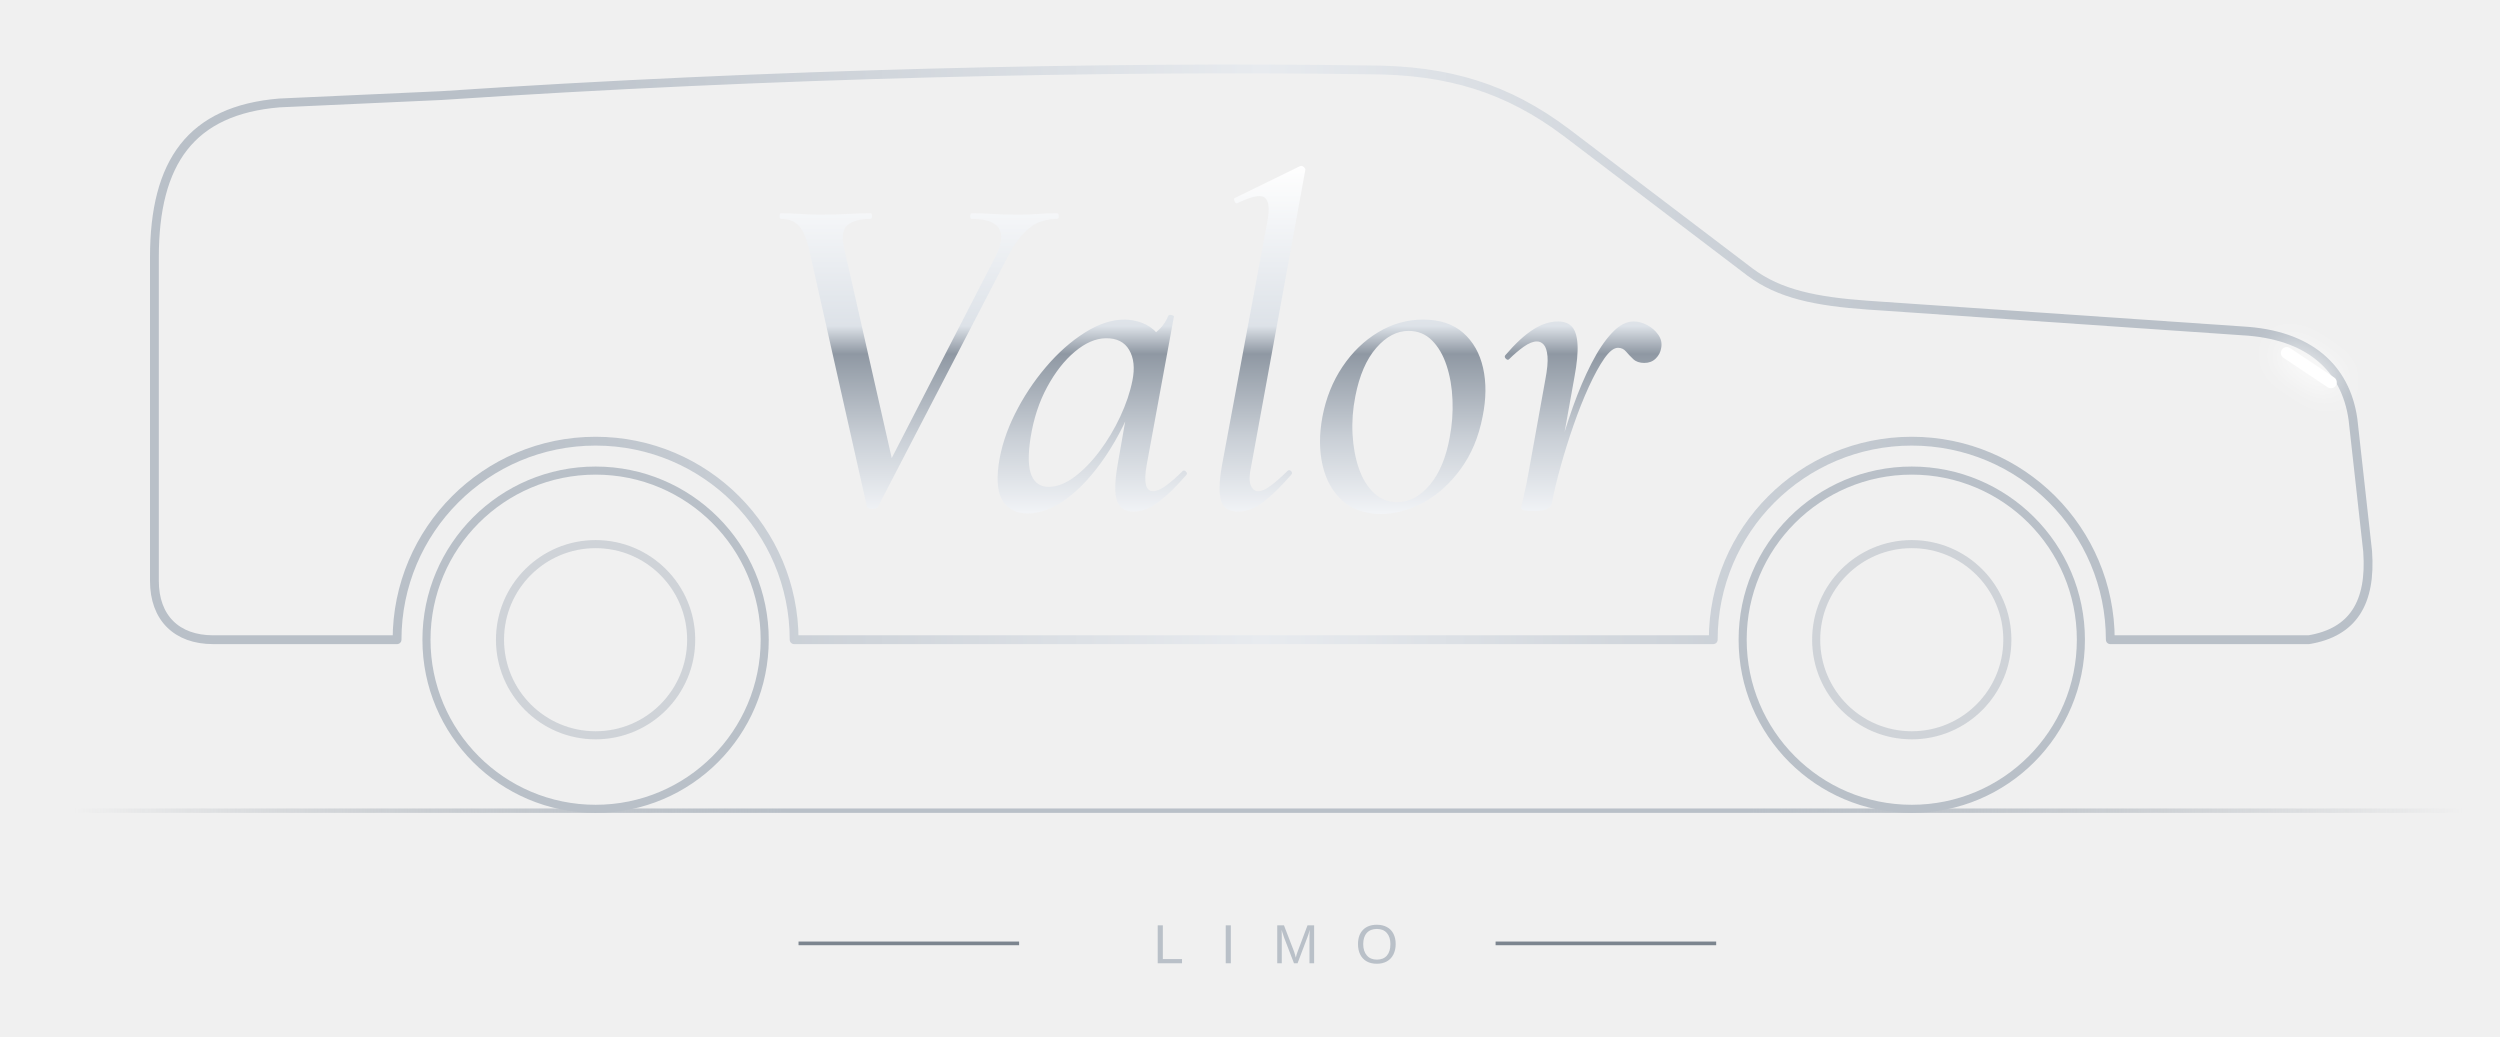
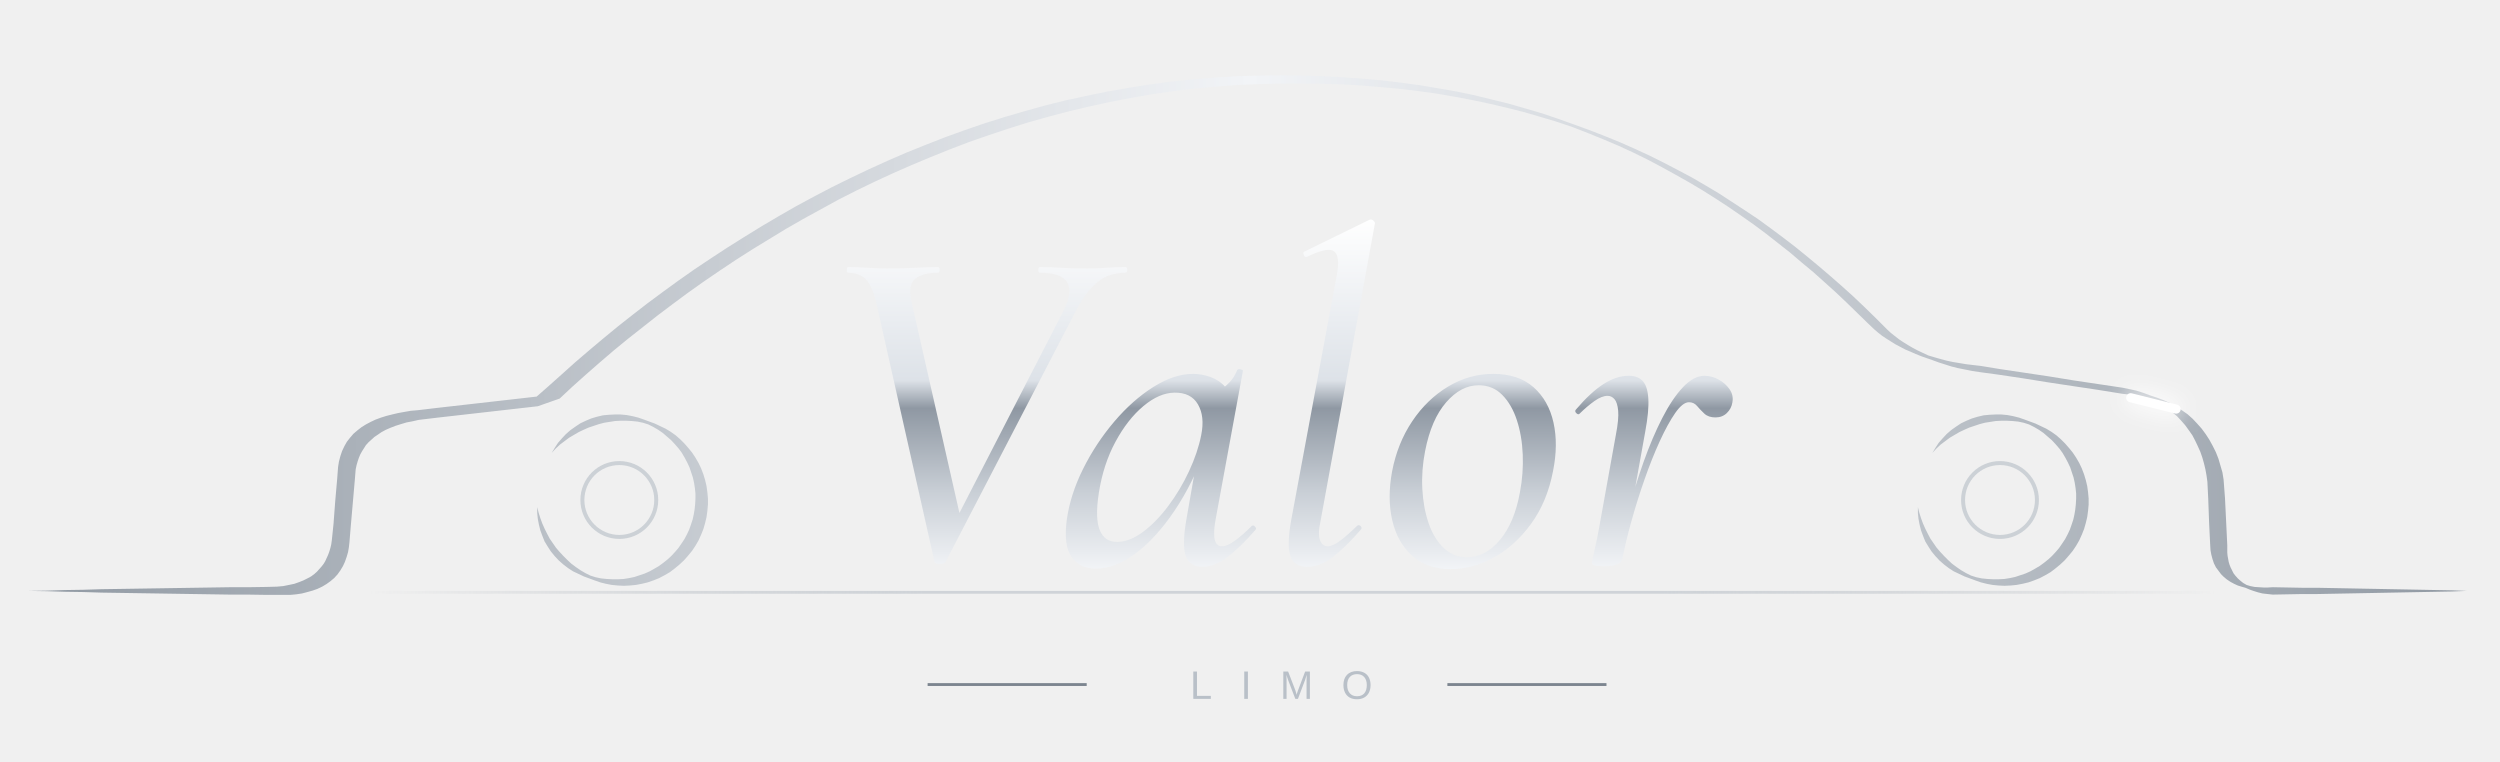
- <svg xmlns="http://www.w3.org/2000/svg" viewBox="120 80 680 282" width="680" height="282" role="img" aria-label="Valor Limo">
+ <svg xmlns="http://www.w3.org/2000/svg" viewBox="40 92 880 268" width="880" height="268" role="img" aria-label="Valor Limo">
  <defs>
    <linearGradient id="vl-chrome" x1="0" y1="0" x2="0" y2="1">
      <stop offset="0" stop-color="#FFFFFF" />
      <stop offset="0.46" stop-color="#DDE2E8" />
      <stop offset="0.54" stop-color="#8F98A3" />
      <stop offset="0.78" stop-color="#C9CFD6" />
      <stop offset="1" stop-color="#F2F4F7" />
    </linearGradient>
-     <linearGradient id="vl-line" gradientUnits="userSpaceOnUse" x1="160" y1="0" x2="766" y2="0">
-       <stop offset="0" stop-color="#B9C0C8" stop-opacity="1" />
+     <linearGradient id="vl-silver" gradientUnits="userSpaceOnUse" x1="40" y1="0" x2="920" y2="0">
+       <stop offset="0" stop-color="#8E97A1" />
+       <stop offset="0.5" stop-color="#F2F4F7" />
+       <stop offset="1" stop-color="#8E97A1" />
+     </linearGradient>
+     <linearGradient id="vl-line" gradientUnits="userSpaceOnUse" x1="0" y1="0" x2="300" y2="0">
+       <stop offset="0" stop-color="#B9C0C8" stop-opacity="0" />
      <stop offset="0.16" stop-color="#B9C0C8" />
      <stop offset="0.5" stop-color="#E8EBEF" />
      <stop offset="0.84" stop-color="#B9C0C8" />
-       <stop offset="1" stop-color="#B9C0C8" stop-opacity="1" />
+       <stop offset="1" stop-color="#B9C0C8" stop-opacity="0" />
    </linearGradient>
-     <linearGradient id="vl-road" gradientUnits="userSpaceOnUse" x1="140" y1="0" x2="790" y2="0">
+     <linearGradient id="vl-road" gradientUnits="userSpaceOnUse" x1="170" y1="0" x2="820" y2="0">
      <stop offset="0" stop-color="#8E97A1" stop-opacity="0" />
-       <stop offset="0.3" stop-color="#B9C0C8" />
-       <stop offset="0.7" stop-color="#B9C0C8" />
+       <stop offset="0.3" stop-color="#B9C0C8" stop-opacity="0.6" />
+       <stop offset="0.7" stop-color="#B9C0C8" stop-opacity="0.6" />
      <stop offset="1" stop-color="#8E97A1" stop-opacity="0" />
    </linearGradient>
    <linearGradient id="vl-sheen" gradientUnits="userSpaceOnUse" x1="-200" y1="0" x2="0" y2="0">
      <stop offset="0" stop-color="#FFFFFF" stop-opacity="0" />
      <stop offset="0.5" stop-color="#FFFFFF" stop-opacity="0.95" />
      <stop offset="1" stop-color="#FFFFFF" stop-opacity="0" />
-       <animateTransform attributeName="gradientTransform" type="translate" values="0 0;1000 0;1000 0" keyTimes="0;0.55;1" dur="6s" repeatCount="indefinite" />
+       <animateTransform attributeName="gradientTransform" type="translate" values="0 0;1200 0;1200 0" keyTimes="0;0.55;1" dur="6s" repeatCount="indefinite" />
    </linearGradient>
    <filter id="vl-glow" x="-200%" y="-200%" width="500%" height="500%">
      <feGaussianBlur stdDeviation="4" result="b" />
      <feMerge>
        <feMergeNode in="b" />
        <feMergeNode in="b" />
        <feMergeNode in="SourceGraphic" />
      </feMerge>
    </filter>
    <filter id="vl-soft" x="-20%" y="-200%" width="140%" height="500%">
      <feGaussianBlur stdDeviation="2.2" />
    </filter>
-     <path id="vl-trace" pathLength="1000" d="M178 254 C168 254 162 248 162 238 L162 150 C162 124 172 110 196 108 L240 106 C330 100 420 98 492 99 C514 99 530 104 546 116 L596 154 C604 160 614 162 628 163 L730 170 C748 171 758 180 760 194 L764 230 C765 244 760 252 748 254 L694 254 A54 54 0 0 0 586 254 L336 254 A54 54 0 0 0 228 254 Z" />
-     <g id="vl-car">
-       <circle pathLength="1" cx="282" cy="254" r="46" transform="rotate(-90 282 254)" />
-       <circle pathLength="1" cx="282" cy="254" r="26" transform="rotate(-90 282 254)" stroke-opacity=".6" />
-       <circle pathLength="1" cx="640" cy="254" r="46" transform="rotate(-90 640 254)" />
-       <circle pathLength="1" cx="640" cy="254" r="26" transform="rotate(-90 640 254)" stroke-opacity=".6" />
+     <path id="vl-trace" pathLength="1000" d="M50 300 H136 C152 300 159 293 160 282 L162 258 C163 246 172 240 188 238 L232 233 C292 176 382 122 486 120 C586 118 650 156 700 206 C708 214 720 220 738 222 L790 230 C808 233 818 246 820 262 L821 284 C821 294 828 300 840 300 H910" />
+     <path id="vl-body" d="M50 300L56.5 300.1L62.9 300.3L69.3 300.4L75.8 300.6L82.3 300.7L88.7 300.8L95.2 300.9L101.6 301L108 301.1L114.5 301.2L121 301.3L127.4 301.3L133.8 301.4L137.6 301.4L139.9 301.4L142.2 301.4L144.3 301.2L146.3 300.9L148.2 300.4L150 299.9L151.7 299.3L153.4 298.5L154.9 297.6L156.3 296.6L157.6 295.5L158.8 294.2L159.8 292.8L160.7 291.3L161.4 289.8L162 288.1L162.5 286.4L162.8 284.7L163 282.9L163.5 276.9L164.2 268.9L164.9 260.9L165.2 257.2L165.5 255.8L165.9 254.4L166.3 253.2L166.8 252L167.4 250.9L168.1 249.8L168.8 248.7L169.7 247.7L170.7 246.8L171.8 245.8L173 245L174.3 244.1L175.8 243.3L177.4 242.6L179.2 241.9L181.1 241.3L183.1 240.7L185.2 240.3L187.4 239.8L194.1 239L202.9 238L211.7 237L220.5 236L229.3 235L237 232.3L241.6 228L246.3 223.8L251.1 219.6L256 215.4L261 211.3L266.2 207.2L271.4 203.1L276.7 199.1L282.1 195.1L287.6 191.2L293.3 187.3L299 183.5L304.8 179.8L310.7 176.2L316.6 172.6L322.7 169.1L328.9 165.7L335.1 162.3L341.4 159.1L347.8 156L354.3 153L360.9 150.1L367.6 147.3L374.3 144.6L381.1 142L388 139.6L394.9 137.3L401.9 135.1L409 133.1L416.2 131.2L423.4 129.5L430.7 127.9L438 126.5L445.4 125.2L452.9 124.1L460.5 123.2L468.1 122.5L475.7 121.9L483.4 121.6L491 121.4L498.3 121.4L505.5 121.5L512.5 121.7L519.5 122.1L526.3 122.7L533 123.3L539.5 124.1L546 125L552.3 126.1L558.6 127.3L564.7 128.6L570.7 130L576.6 131.5L582.4 133.2L588.1 134.9L593.7 136.8L599.1 138.9L604.5 141.1L609.7 143.3L614.9 145.7L620 148.2L624.9 150.8L629.8 153.5L634.6 156.2L639.3 159L643.9 161.9L648.5 164.9L653 168L657.4 171.1L661.7 174.3L665.9 177.6L670.1 180.9L674.2 184.4L678.3 187.8L682.2 191.3L686.2 194.9L690 198.5L693.8 202.2L697.6 205.9L699.7 207.9L701.1 209.1L702.5 210.2L704 211.2L705.6 212.2L707.2 213.2L708.9 214.1L710.6 215L712.5 215.8L714.3 216.6L716.3 217.4L718.3 218.1L720.3 218.8L722.5 219.6L724.7 220.3L726.9 221L729.3 221.6L731.8 222.1L734.3 222.6L737 223L743.6 223.9L752.3 225.2L761 226.6L769.6 227.9L778.3 229.2L787 230.6L791.6 231.2L794.1 231.6L796.6 232.2L798.8 233.2L800.9 234.4L802.8 235.7L804.6 237.1L806.3 238.5L807.8 240.1L809.2 241.7L810.5 243.5L811.7 245.2L812.7 247.1L813.6 249L814.5 251L815.2 253L815.8 255.1L816.3 257.2L816.7 259.4L817 261.6L817.3 267.6L817.6 275.9L818 284.1L818.1 285.7L818.4 287.3L818.8 288.8L819.3 290.3L820 291.7L820.9 292.9L821.8 294.1L822.8 295.1L823.9 296L825.1 296.8L826.4 297.5L827.7 298.1L829 298.5L830.4 298.9L831.8 299.5L833.2 300L834.8 300.5L836.4 300.9L838.2 301.1L840 301.3L845.3 301.2L850.5 301.1L855.8 301.1L861 301L866.3 300.9L871.5 300.8L876.8 300.7L882 300.6L887.3 300.5L892.5 300.4L897.8 300.3L903 300.2L908.3 300L908.3 300L903 299.8L897.8 299.7L892.5 299.6L887.3 299.5L882 299.4L876.8 299.3L871.5 299.2L866.3 299.1L861 299L855.8 298.9L850.5 298.9L845.3 298.8L840 298.7L838.3 298.8L836.7 298.8L835.1 298.7L833.6 298.6L832.1 298.3L830.8 297.9L829.6 297.2L828.6 296.4L827.7 295.6L826.9 294.7L826.2 293.8L825.7 292.8L825.2 291.8L824.8 290.8L824.5 289.8L824.3 288.7L824.1 287.6L824 286.5L824 285.3L824 283.9L823.6 275.6L823.2 267.4L822.7 260.8L822.3 258.3L821.6 255.9L820.9 253.5L820 251.2L818.9 249L817.7 246.8L816.4 244.8L815 242.9L813.4 241.1L811.8 239.4L810 237.8L808 236.4L806 235.1L803.9 233.9L801.7 232.9L799.3 232L796.9 231.2L794.5 230.3L792 229.5L787.3 228.5L778.6 227.2L769.9 225.9L761.3 224.5L752.6 223.2L743.9 221.9L737.2 220.8L734.6 220.5L732.1 220.2L729.7 219.8L727.3 219.4L725 218.9L722.8 218.3L720.7 217.7L718.7 217.1L716.8 216.2L714.9 215.3L713.2 214.4L711.5 213.4L709.9 212.4L708.4 211.4L707 210.3L705.6 209.2L704.3 208L703.1 206.8L701.9 205.6L699.9 203.6L696.1 199.9L692.2 196.2L688.2 192.6L684.2 189.1L680.1 185.6L676 182.2L671.8 178.8L667.5 175.5L663.2 172.3L658.8 169.1L654.3 166.1L649.7 163.1L645.1 160.1L640.4 157.3L635.6 154.5L630.7 151.9L625.7 149.3L620.7 146.8L615.5 144.4L610.3 142.1L604.9 139.9L599.5 137.8L594 135.8L588.4 133.8L582.8 131.9L577 130.2L571.1 128.5L565 127L558.9 125.5L552.7 124.2L546.3 123.1L539.8 122L533.2 121.1L526.5 120.3L519.7 119.7L512.7 119.2L505.6 118.8L498.3 118.6L491 118.5L483.4 118.6L475.6 118.8L467.8 119.3L460.1 119.9L452.5 120.7L444.9 121.7L437.4 122.9L429.9 124.2L422.6 125.7L415.2 127.3L408 129.1L400.8 131.1L393.6 133.2L386.6 135.4L379.6 137.8L372.7 140.3L365.8 143L359.1 145.7L352.4 148.6L345.8 151.6L339.3 154.7L332.8 157.9L326.5 161.2L320.2 164.6L314.1 168.1L308 171.7L302 175.4L296.1 179.1L290.3 182.9L284.6 186.7L278.9 190.7L273.4 194.7L268 198.7L262.7 202.8L257.5 206.9L252.4 211.1L247.4 215.3L242.5 219.5L237.7 223.8L233 228L228.9 231.6L220.1 232.6L211.3 233.6L202.5 234.6L193.7 235.6L187 236.4L184.6 236.6L182.3 237L180.1 237.4L178 237.9L176 238.4L174.1 239L172.2 239.7L170.5 240.5L168.8 241.4L167.2 242.4L165.8 243.5L164.4 244.7L163.2 246.1L162.1 247.5L161.2 249.1L160.4 250.8L159.8 252.6L159.3 254.5L159 256.4L158.7 260.4L158 268.4L157.4 276.4L156.8 282.2L156.6 283.6L156.3 284.9L155.9 286.2L155.5 287.3L155 288.4L154.5 289.5L153.9 290.5L153.2 291.4L152.4 292.3L151.6 293.2L150.6 294.1L149.5 294.9L148.2 295.6L146.8 296.3L145.3 296.9L143.6 297.5L141.7 297.9L139.7 298.3L137.5 298.5L133.8 298.6L127.4 298.7L121 298.7L114.5 298.8L108 298.9L101.6 299L95.2 299.1L88.7 299.2L82.3 299.3L75.8 299.4L69.3 299.6L62.9 299.7L56.5 299.9L50 300Z" />
+     <g id="vl-tyres">
+       <path d="M234.2 251.4L235.6 249.9L237.1 248.5L238.7 247.3L240.3 246.1L242 245.1L243.7 244.1L245.4 243.3L247.2 242.5L249 241.9L250.8 241.3L252.7 240.8L254.6 240.5L256.5 240.2L258.5 240.1L260.4 240.1L262.4 240.2L264.4 240.4L266.3 240.8L268.2 241.4L270 242.3L271.7 243.3L273.3 244.4L274.8 245.7L276.3 247L277.6 248.4L278.9 249.9L280 251.4L281 253.1L281.9 254.8L282.7 256.5L283.3 258.3L283.9 260.1L284.3 261.9L284.6 263.8L284.8 265.7L284.8 267.5L284.7 269.4L284.5 271.3L284.2 273.1L283.8 274.9L283.2 276.7L282.6 278.4L281.8 280.1L280.9 281.8L279.9 283.3L278.8 284.9L277.6 286.3L276.3 287.7L275 288.9L273.5 290.1L272 291.2L270.3 292.2L268.7 293.1L266.9 293.9L265.1 294.5L263.3 295.1L261.4 295.5L259.5 295.8L257.5 295.9L255.6 295.9L253.6 295.8L251.6 295.6L249.7 295.2L247.8 294.6L246 293.7L244.3 292.7L242.7 291.6L241.1 290.4L239.7 289.1L238.3 287.7L237 286.3L235.7 284.8L234.6 283.2L233.5 281.6L232.6 279.9L231.7 278.1L230.9 276.3L230.2 274.4L229.6 272.5L229.1 270.5L229.1 270.5L229.1 272.6L229.3 274.6L229.7 276.7L230.2 278.7L230.9 280.6L231.7 282.6L232.8 284.4L233.9 286.1L235.3 287.8L236.7 289.3L238.3 290.7L240 292L241.7 293.1L243.6 294L245.5 294.9L247.4 295.6L249.3 296.3L251.3 297L253.3 297.5L255.4 297.9L257.5 298.1L259.6 298.2L261.7 298.1L263.8 297.9L265.9 297.5L268 297L270 296.3L272 295.5L273.9 294.5L275.8 293.4L277.5 292.1L279.2 290.7L280.8 289.2L282.2 287.6L283.6 285.9L284.8 284.1L285.9 282.2L286.8 280.2L287.6 278.2L288.2 276.1L288.7 274L289 271.8L289.2 269.6L289.2 267.5L289 265.3L288.7 263.1L288.2 261L287.6 259L286.8 256.9L285.9 255L284.8 253.1L283.6 251.3L282.3 249.7L280.9 248.1L279.4 246.6L277.8 245.2L276.1 244L274.3 242.9L272.4 242L270.5 241.1L268.6 240.4L266.7 239.7L264.7 239L262.7 238.5L260.6 238.1L258.5 237.9L256.4 237.9L254.3 238L252.2 238.2L250.1 238.7L248.1 239.3L246.2 240.1L244.3 241L242.5 242.2L240.8 243.4L239.2 244.8L237.8 246.3L236.4 247.9L235.3 249.6L234.2 251.4Z" />
+       <path d="M720.2 251.4L721.6 249.9L723.1 248.5L724.7 247.3L726.3 246.1L728 245.1L729.7 244.1L731.4 243.3L733.2 242.5L735 241.9L736.8 241.3L738.7 240.8L740.6 240.5L742.5 240.2L744.5 240.1L746.4 240.1L748.4 240.2L750.4 240.4L752.3 240.8L754.2 241.4L756 242.3L757.7 243.3L759.3 244.4L760.8 245.7L762.3 247L763.6 248.4L764.9 249.9L766 251.4L767 253.1L767.9 254.8L768.7 256.5L769.3 258.3L769.9 260.1L770.3 261.9L770.6 263.8L770.8 265.7L770.8 267.5L770.7 269.4L770.5 271.3L770.2 273.1L769.8 274.9L769.2 276.7L768.6 278.4L767.8 280.1L766.9 281.8L765.9 283.3L764.8 284.9L763.6 286.3L762.3 287.7L761 288.9L759.5 290.1L758 291.2L756.3 292.2L754.7 293.1L752.9 293.9L751.1 294.5L749.3 295.1L747.4 295.5L745.5 295.8L743.5 295.9L741.6 295.9L739.6 295.8L737.6 295.6L735.7 295.2L733.8 294.6L732 293.7L730.3 292.7L728.7 291.6L727.1 290.4L725.7 289.1L724.3 287.7L723 286.3L721.7 284.8L720.6 283.2L719.5 281.6L718.6 279.9L717.7 278.1L716.9 276.3L716.2 274.4L715.6 272.5L715.1 270.5L715.1 270.5L715.1 272.6L715.3 274.6L715.7 276.7L716.2 278.7L716.9 280.6L717.7 282.6L718.8 284.4L719.9 286.1L721.3 287.8L722.7 289.3L724.3 290.7L726 292L727.7 293.1L729.6 294L731.5 294.9L733.4 295.6L735.3 296.3L737.3 297L739.3 297.5L741.4 297.9L743.5 298.1L745.6 298.2L747.7 298.1L749.8 297.9L751.9 297.5L754 297L756 296.3L758 295.5L759.9 294.5L761.8 293.4L763.5 292.1L765.2 290.7L766.8 289.2L768.2 287.6L769.6 285.9L770.8 284.1L771.9 282.2L772.8 280.2L773.6 278.2L774.2 276.1L774.7 274L775 271.8L775.2 269.6L775.2 267.5L775 265.3L774.7 263.1L774.2 261L773.6 259L772.8 256.9L771.9 255L770.8 253.1L769.6 251.3L768.3 249.7L766.9 248.1L765.4 246.6L763.8 245.2L762.1 244L760.3 242.9L758.4 242L756.5 241.1L754.6 240.4L752.7 239.7L750.7 239L748.7 238.5L746.6 238.1L744.5 237.9L742.4 237.9L740.3 238L738.2 238.2L736.1 238.7L734.1 239.3L732.2 240.1L730.3 241L728.5 242.2L726.8 243.4L725.2 244.8L723.8 246.3L722.4 247.9L721.3 249.6L720.2 251.4Z" />
+     </g>
+     <g id="vl-wheels">
+       <use href="#vl-tyres" />
+       <circle cx="258" cy="268" r="13" fill="none" stroke="#B9C0C8" stroke-opacity="0.65" stroke-width="1.4" />
+       <circle cx="744" cy="268" r="13" fill="none" stroke="#B9C0C8" stroke-opacity="0.65" stroke-width="1.4" />
    </g>
  </defs>
-   <path transform="translate(332.06 218)" fill="url(#vl-chrome)" d="M23.76 -0.13 8.19 -69.38Q7.12 -74.37 5.38 -76.42Q3.64 -78.46 0.31 -78.46Q0 -78.46 0 -79.23Q0 -80 0.31 -80Q2.78 -80 5.58 -79.81Q8.39 -79.62 10.85 -79.62Q15.39 -79.62 18.68 -79.81Q21.96 -80 24.68 -80Q25.14 -80 25.14 -79.23Q25.14 -78.46 24.68 -78.46Q20.65 -78.46 18.57 -76.86Q16.49 -75.26 17.5 -70.66L31.16 -10.45L24.94 -2.62L58.62 -68.04Q61.31 -73.31 59.66 -75.89Q58.02 -78.46 52.23 -78.46Q51.85 -78.46 51.85 -79.23Q51.85 -80 52.23 -80Q55.12 -80 57.86 -79.81Q60.6 -79.62 65 -79.62Q68.24 -79.62 70.34 -79.81Q72.43 -80 75.42 -80Q75.93 -80 75.93 -79.23Q75.93 -78.46 75.42 -78.46Q73.13 -78.46 70.88 -77.67Q68.63 -76.88 66.39 -74.57Q64.15 -72.25 61.66 -67.44L26.73 -0.13Q26.34 0.44 25.12 0.41Q23.89 0.38 23.76 -0.13ZM67.4 1.66Q63.19 1.66 60.9 -1.44Q58.62 -4.54 59.57 -11.65Q60.54 -18.46 63.99 -25.38Q67.44 -32.29 72.41 -38.14Q77.38 -43.99 83 -47.53Q88.61 -51.07 93.77 -51.07Q96.19 -51.07 98.6 -50.18Q101 -49.29 102.74 -47.29Q104.48 -45.28 104.74 -42.04L98.6 -45.7Q100.36 -45.95 102.55 -47.78Q104.74 -49.61 105.7 -52.1Q105.96 -52.48 106.66 -52.29Q107.37 -52.11 107.24 -51.85L99.81 -11.39Q98.59 -4.39 101.57 -4.39Q103 -4.39 105.07 -5.89Q107.14 -7.39 109.61 -9.86Q110 -10.24 110.51 -9.73Q111.02 -9.22 110.64 -8.83Q106.53 -4.1 103.08 -1.47Q99.63 1.15 96.3 1.15Q92.84 1.15 91.79 -1.72Q90.74 -4.58 91.9 -11.39L95.03 -29.31L97.37 -31.49Q93.8 -21.56 88.76 -14.06Q83.72 -6.57 78.19 -2.45Q72.65 1.66 67.4 1.66ZM73.13 -5.57Q76.55 -5.57 80.15 -8.25Q83.75 -10.92 87.01 -15.26Q90.27 -19.59 92.65 -24.69Q95.03 -29.79 95.96 -34.5Q96.98 -39.55 95.08 -42.81Q93.18 -46.07 88.71 -46Q84.56 -45.93 80.3 -42.35Q76.03 -38.77 72.75 -32.7Q69.46 -26.63 68.24 -18.85Q67.17 -11.91 68.49 -8.74Q69.82 -5.57 73.13 -5.57ZM124.67 1.15Q121.02 1.15 120.08 -1.8Q119.14 -4.76 120.31 -11.39L132.72 -78.07Q133.6 -83.08 131.89 -84.29Q130.19 -85.5 124.52 -82.73Q124.01 -82.53 123.72 -83.3Q123.42 -84.07 123.94 -84.2L141.52 -92.8Q142.09 -93.06 142.6 -92.54Q143.12 -92.03 142.99 -91.78L128.3 -11.39Q127.46 -7.6 128.14 -5.99Q128.81 -4.39 130.19 -4.39Q131.6 -4.39 133.61 -5.92Q135.63 -7.44 138.1 -9.86Q138.61 -10.37 139.12 -9.86Q139.64 -9.34 139.12 -8.83Q135.01 -4.1 131.59 -1.47Q128.17 1.15 124.67 1.15ZM163.51 1.79Q157.11 1.79 153.09 -1.81Q149.07 -5.42 147.68 -11.44Q146.3 -17.45 147.65 -24.7Q149.11 -32.3 153.1 -38.25Q157.09 -44.2 162.81 -47.64Q168.52 -51.07 175.02 -51.07Q181.84 -51.07 185.92 -47.48Q190 -43.89 191.34 -37.9Q192.68 -31.92 191.21 -24.7Q189.62 -16.42 185.25 -10.44Q180.88 -4.45 175.14 -1.33Q169.39 1.79 163.51 1.79ZM167.94 -1.41Q172.88 -1.41 176.84 -6.1Q180.79 -10.8 182.27 -19.07Q183.23 -24.13 183.02 -29.21Q182.82 -34.28 181.42 -38.56Q180.02 -42.83 177.44 -45.41Q174.87 -48 171.08 -48Q166.3 -48 162.28 -43.37Q158.25 -38.73 156.59 -30.21Q155.56 -25.01 155.83 -19.9Q156.1 -14.8 157.54 -10.62Q158.98 -6.44 161.63 -3.92Q164.28 -1.41 167.94 -1.41ZM210.02 -1.11 208.74 -1.24Q209.88 -7.32 211.69 -14.12Q213.49 -20.92 215.79 -27.37Q218.09 -33.82 220.77 -39.06Q223.45 -44.31 226.37 -47.43Q229.29 -50.56 232.28 -50.56Q234.12 -50.56 235.98 -49.58Q237.84 -48.6 239 -46.94Q240.16 -45.29 239.78 -43.33Q239.51 -41.66 238.29 -40.47Q237.07 -39.28 235.2 -39.28Q233.28 -39.28 232.19 -40.31Q231.1 -41.34 230.23 -42.37Q229.37 -43.4 228.03 -43.4Q226.34 -43.4 224.3 -40.47Q222.27 -37.54 220.09 -32.78Q217.92 -28.02 215.95 -22.36Q213.97 -16.69 212.42 -11.09Q210.86 -5.49 210.02 -1.11ZM205.04 1.02Q203.03 1.02 202.38 0.77Q201.73 0.52 201.73 0.14Q201.73 -0.3 202.46 -3.36Q203.19 -6.43 203.71 -9.47L208.25 -34.64Q209.06 -38.85 208.86 -41.08Q208.66 -43.3 207.87 -44.22Q207.08 -45.13 205.99 -45.13Q204.42 -45.13 202.42 -43.71Q200.42 -42.29 198.41 -40.29Q198.04 -39.92 197.53 -40.43Q197.02 -40.93 197.39 -41.38Q201.43 -46.11 204.9 -48.33Q208.36 -50.56 211.74 -50.56Q214.2 -50.56 215.5 -49.14Q216.81 -47.72 217.02 -44.41Q217.24 -41.09 216.17 -35.33L210.02 -1.11Q209.71 1.02 205.04 1.02Z" />
-   <g fill="none" stroke-linecap="round" stroke-linejoin="round">
-     <path d="M140 300.5 H790" stroke="url(#vl-road)" stroke-width="1.2" />
-     <use href="#vl-car" stroke="#B9C0C8" stroke-width="2.2" />
-     <use href="#vl-trace" stroke="url(#vl-line)" stroke-width="2.4" />
-     <path d="M742 176 L754 184" stroke="#FFFFFF" stroke-width="3.2" filter="url(#vl-glow)" />
+   <path transform="translate(338.08 290) scale(1.3)" fill="url(#vl-chrome)" d="M23.76 -0.13 8.19 -69.38Q7.12 -74.37 5.38 -76.42Q3.64 -78.46 0.31 -78.46Q0 -78.46 0 -79.23Q0 -80 0.31 -80Q2.78 -80 5.58 -79.81Q8.39 -79.62 10.85 -79.62Q15.39 -79.62 18.68 -79.81Q21.96 -80 24.68 -80Q25.14 -80 25.14 -79.23Q25.14 -78.46 24.68 -78.46Q20.65 -78.46 18.57 -76.86Q16.49 -75.26 17.5 -70.66L31.16 -10.45L24.94 -2.62L58.62 -68.04Q61.31 -73.31 59.66 -75.89Q58.02 -78.46 52.23 -78.46Q51.85 -78.46 51.85 -79.23Q51.85 -80 52.23 -80Q55.12 -80 57.86 -79.81Q60.6 -79.62 65 -79.62Q68.24 -79.62 70.34 -79.81Q72.43 -80 75.42 -80Q75.93 -80 75.93 -79.23Q75.93 -78.46 75.42 -78.46Q73.13 -78.46 70.88 -77.67Q68.63 -76.88 66.39 -74.57Q64.15 -72.25 61.66 -67.44L26.73 -0.13Q26.34 0.44 25.12 0.41Q23.89 0.38 23.76 -0.13ZM67.4 1.66Q63.19 1.66 60.9 -1.44Q58.62 -4.54 59.57 -11.65Q60.54 -18.46 63.99 -25.38Q67.44 -32.29 72.41 -38.14Q77.38 -43.99 83 -47.53Q88.61 -51.07 93.77 -51.07Q96.19 -51.07 98.6 -50.18Q101 -49.29 102.74 -47.29Q104.48 -45.28 104.74 -42.04L98.6 -45.7Q100.36 -45.95 102.55 -47.78Q104.74 -49.61 105.7 -52.1Q105.96 -52.48 106.66 -52.29Q107.37 -52.11 107.24 -51.85L99.81 -11.39Q98.59 -4.39 101.57 -4.39Q103 -4.39 105.07 -5.89Q107.14 -7.39 109.61 -9.86Q110 -10.24 110.51 -9.73Q111.02 -9.22 110.64 -8.83Q106.53 -4.1 103.08 -1.47Q99.63 1.15 96.3 1.15Q92.84 1.15 91.79 -1.72Q90.74 -4.58 91.9 -11.39L95.03 -29.31L97.37 -31.49Q93.8 -21.56 88.76 -14.06Q83.72 -6.57 78.19 -2.45Q72.65 1.66 67.4 1.66ZM73.13 -5.57Q76.55 -5.57 80.15 -8.25Q83.75 -10.92 87.01 -15.26Q90.27 -19.59 92.65 -24.69Q95.03 -29.79 95.96 -34.5Q96.98 -39.55 95.08 -42.81Q93.18 -46.07 88.71 -46Q84.56 -45.93 80.3 -42.35Q76.03 -38.77 72.75 -32.7Q69.46 -26.63 68.24 -18.85Q67.17 -11.91 68.49 -8.74Q69.82 -5.57 73.13 -5.57ZM124.67 1.15Q121.02 1.15 120.08 -1.8Q119.14 -4.76 120.31 -11.39L132.72 -78.07Q133.6 -83.08 131.89 -84.29Q130.19 -85.5 124.52 -82.73Q124.01 -82.53 123.72 -83.3Q123.42 -84.07 123.94 -84.2L141.52 -92.8Q142.09 -93.06 142.6 -92.54Q143.12 -92.03 142.99 -91.78L128.3 -11.39Q127.46 -7.6 128.14 -5.99Q128.81 -4.39 130.19 -4.39Q131.6 -4.39 133.61 -5.92Q135.63 -7.44 138.1 -9.86Q138.61 -10.37 139.12 -9.86Q139.64 -9.34 139.12 -8.83Q135.01 -4.1 131.59 -1.47Q128.17 1.15 124.67 1.15ZM163.51 1.79Q157.11 1.79 153.09 -1.81Q149.07 -5.42 147.68 -11.44Q146.3 -17.45 147.65 -24.7Q149.11 -32.3 153.1 -38.25Q157.09 -44.2 162.81 -47.64Q168.52 -51.07 175.02 -51.07Q181.84 -51.07 185.92 -47.48Q190 -43.89 191.34 -37.9Q192.68 -31.92 191.21 -24.7Q189.62 -16.42 185.25 -10.44Q180.88 -4.45 175.14 -1.33Q169.39 1.79 163.51 1.79ZM167.94 -1.41Q172.88 -1.41 176.84 -6.1Q180.79 -10.8 182.27 -19.07Q183.23 -24.13 183.02 -29.21Q182.82 -34.28 181.42 -38.56Q180.02 -42.83 177.44 -45.41Q174.87 -48 171.08 -48Q166.3 -48 162.28 -43.37Q158.25 -38.73 156.59 -30.21Q155.56 -25.01 155.83 -19.9Q156.1 -14.8 157.54 -10.62Q158.98 -6.44 161.63 -3.92Q164.28 -1.41 167.94 -1.41ZM210.02 -1.11 208.74 -1.24Q209.88 -7.32 211.69 -14.12Q213.49 -20.92 215.79 -27.37Q218.09 -33.82 220.77 -39.06Q223.45 -44.31 226.37 -47.43Q229.29 -50.56 232.28 -50.56Q234.12 -50.56 235.98 -49.58Q237.84 -48.6 239 -46.94Q240.16 -45.29 239.78 -43.33Q239.51 -41.66 238.29 -40.47Q237.07 -39.28 235.2 -39.28Q233.28 -39.28 232.19 -40.31Q231.1 -41.34 230.23 -42.37Q229.37 -43.4 228.03 -43.4Q226.34 -43.4 224.3 -40.47Q222.27 -37.54 220.09 -32.78Q217.92 -28.02 215.95 -22.36Q213.97 -16.69 212.42 -11.09Q210.86 -5.49 210.02 -1.11ZM205.04 1.02Q203.03 1.02 202.38 0.77Q201.73 0.52 201.73 0.14Q201.73 -0.3 202.46 -3.36Q203.19 -6.43 203.71 -9.47L208.25 -34.64Q209.06 -38.85 208.86 -41.08Q208.66 -43.3 207.87 -44.22Q207.08 -45.13 205.99 -45.13Q204.42 -45.13 202.42 -43.71Q200.42 -42.29 198.41 -40.29Q198.04 -39.92 197.53 -40.43Q197.02 -40.93 197.39 -41.38Q201.43 -46.11 204.9 -48.33Q208.36 -50.56 211.74 -50.56Q214.2 -50.56 215.5 -49.14Q216.81 -47.72 217.02 -44.41Q217.24 -41.09 216.17 -35.33L210.02 -1.11Q209.71 1.02 205.04 1.02Z" />
+   <path d="M170 300.5 H820" fill="none" stroke="url(#vl-road)" stroke-width="1" />
+   <g>
+     <use href="#vl-wheels" fill="url(#vl-silver)" />
  </g>
-   <path d="M337.2 336.6 H397.2 M526.8 336.6 H586.8" stroke="#7C858F" stroke-width="1" />
-   <text x="467" y="342" text-anchor="middle" fill="#B9C0C8" font-family="DM Sans, 'Helvetica Neue', Arial, sans-serif" font-weight="500" font-size="15" letter-spacing="10">LIMO</text>
+   <g>
+     <use href="#vl-body" fill="url(#vl-silver)" />
+   </g>
+   <path d="M790 232 L806 236" fill="none" stroke-linecap="round" stroke="#FFFFFF" stroke-width="3.2" filter="url(#vl-glow)" />
+   <path d="M366.52 332.96 H422.52 M549.48 332.96 H605.48" stroke="#7C858F" stroke-width="1" />
+   <text x="491" y="338" text-anchor="middle" fill="#B9C0C8" font-family="DM Sans, 'Helvetica Neue', Arial, sans-serif" font-weight="500" font-size="14" letter-spacing="10">LIMO</text>
</svg>
